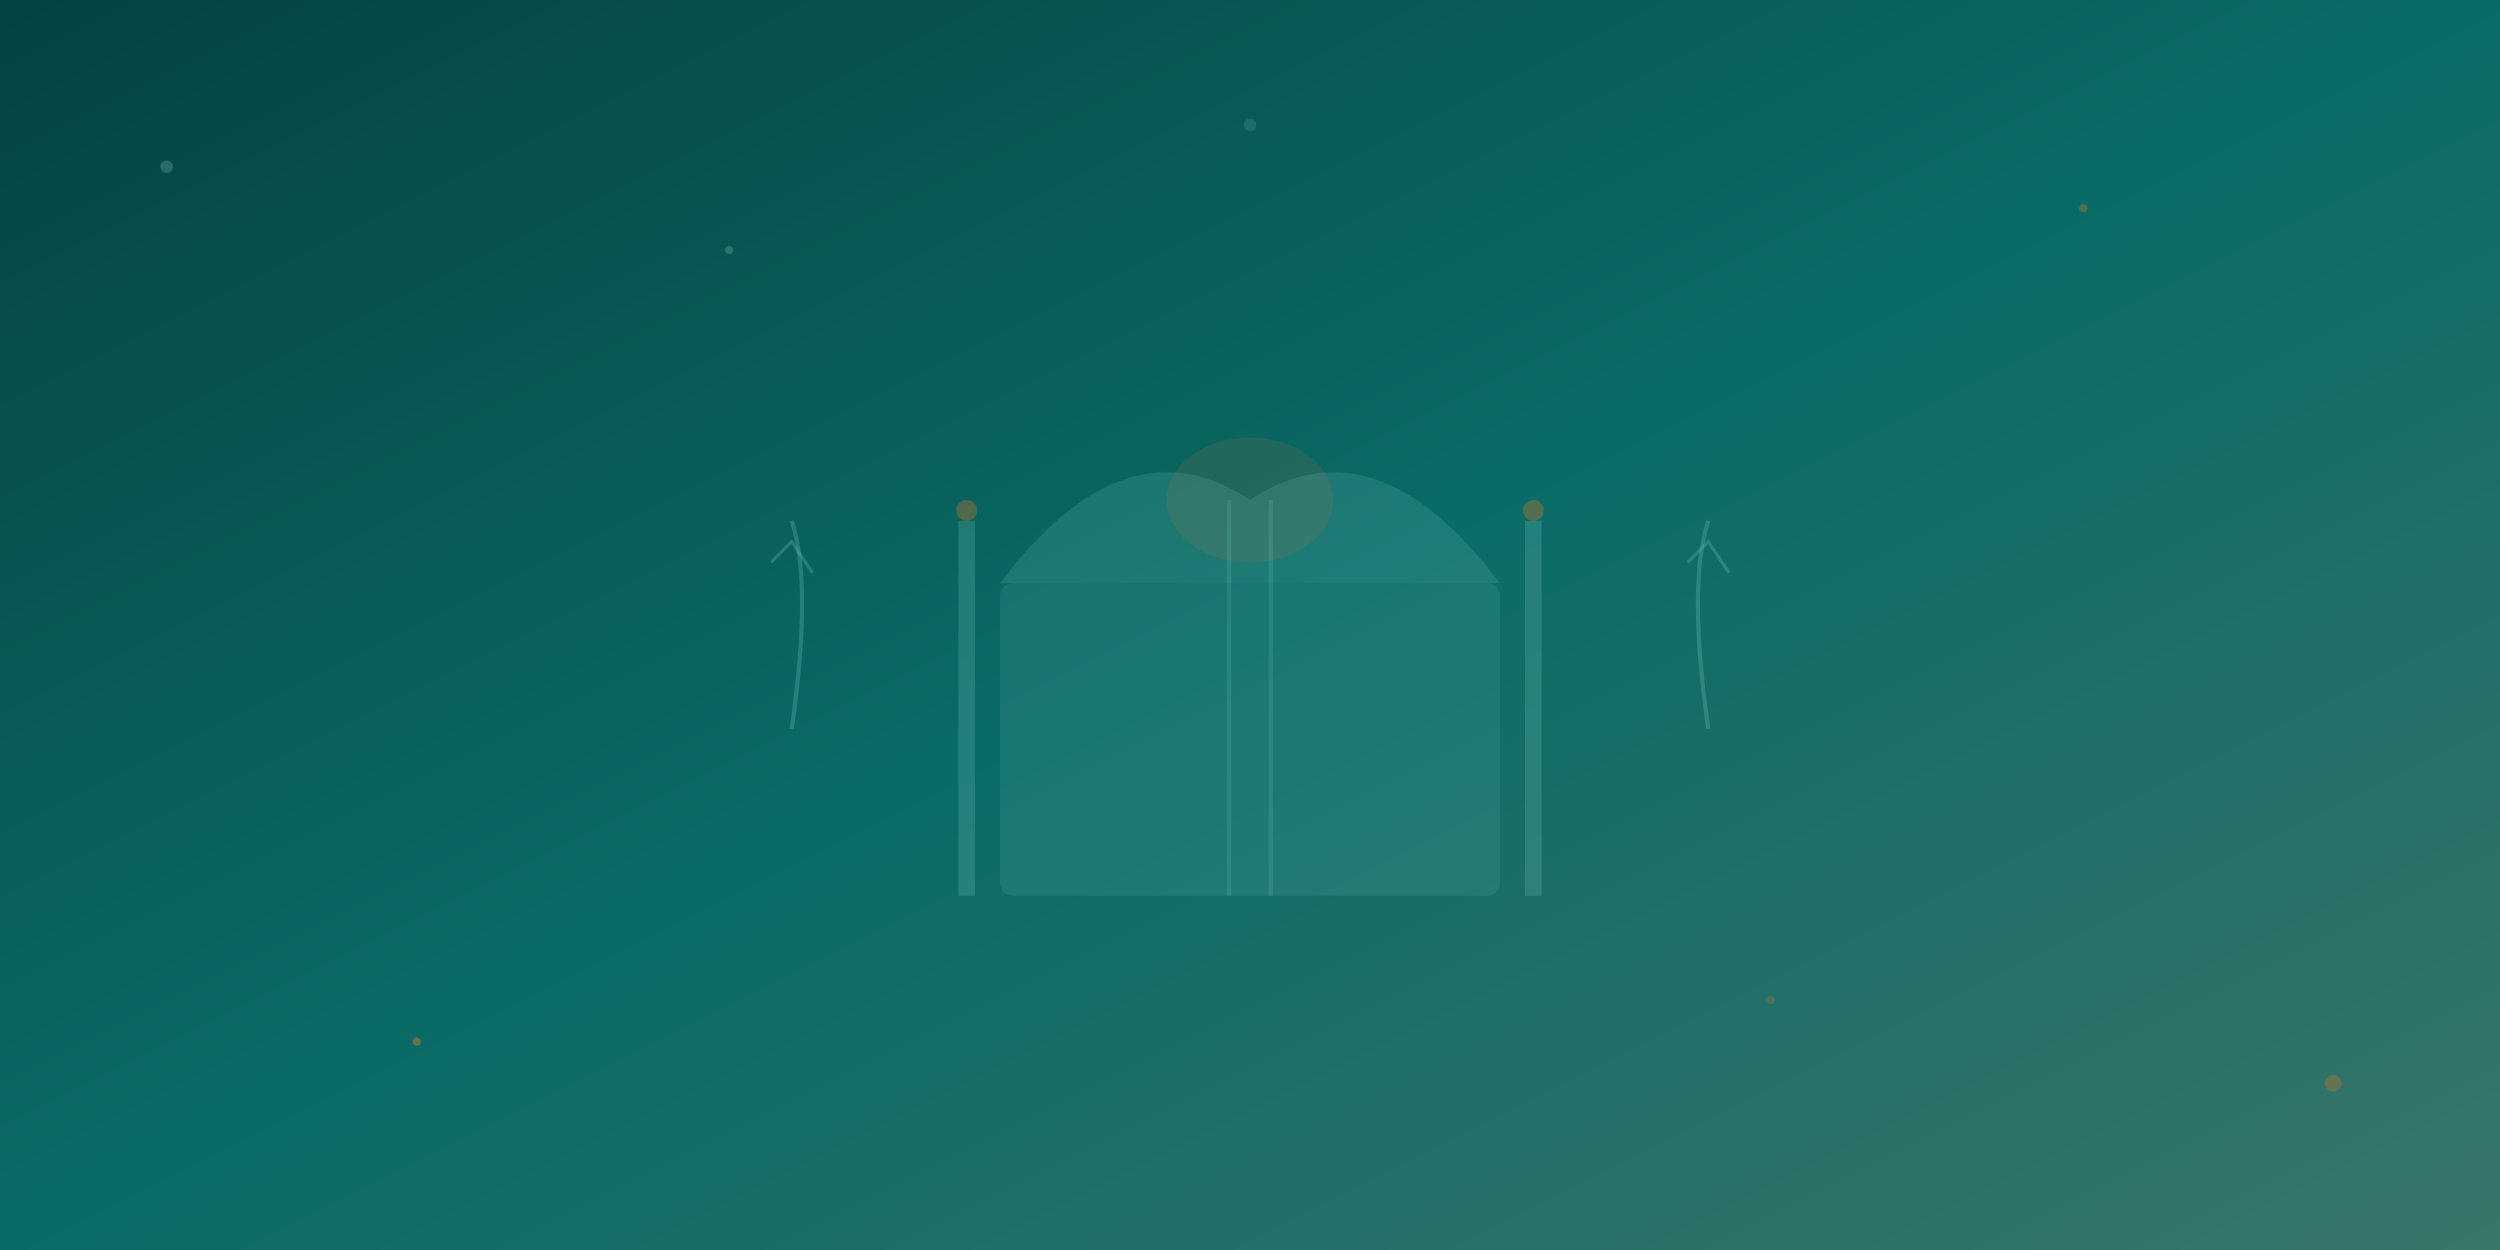
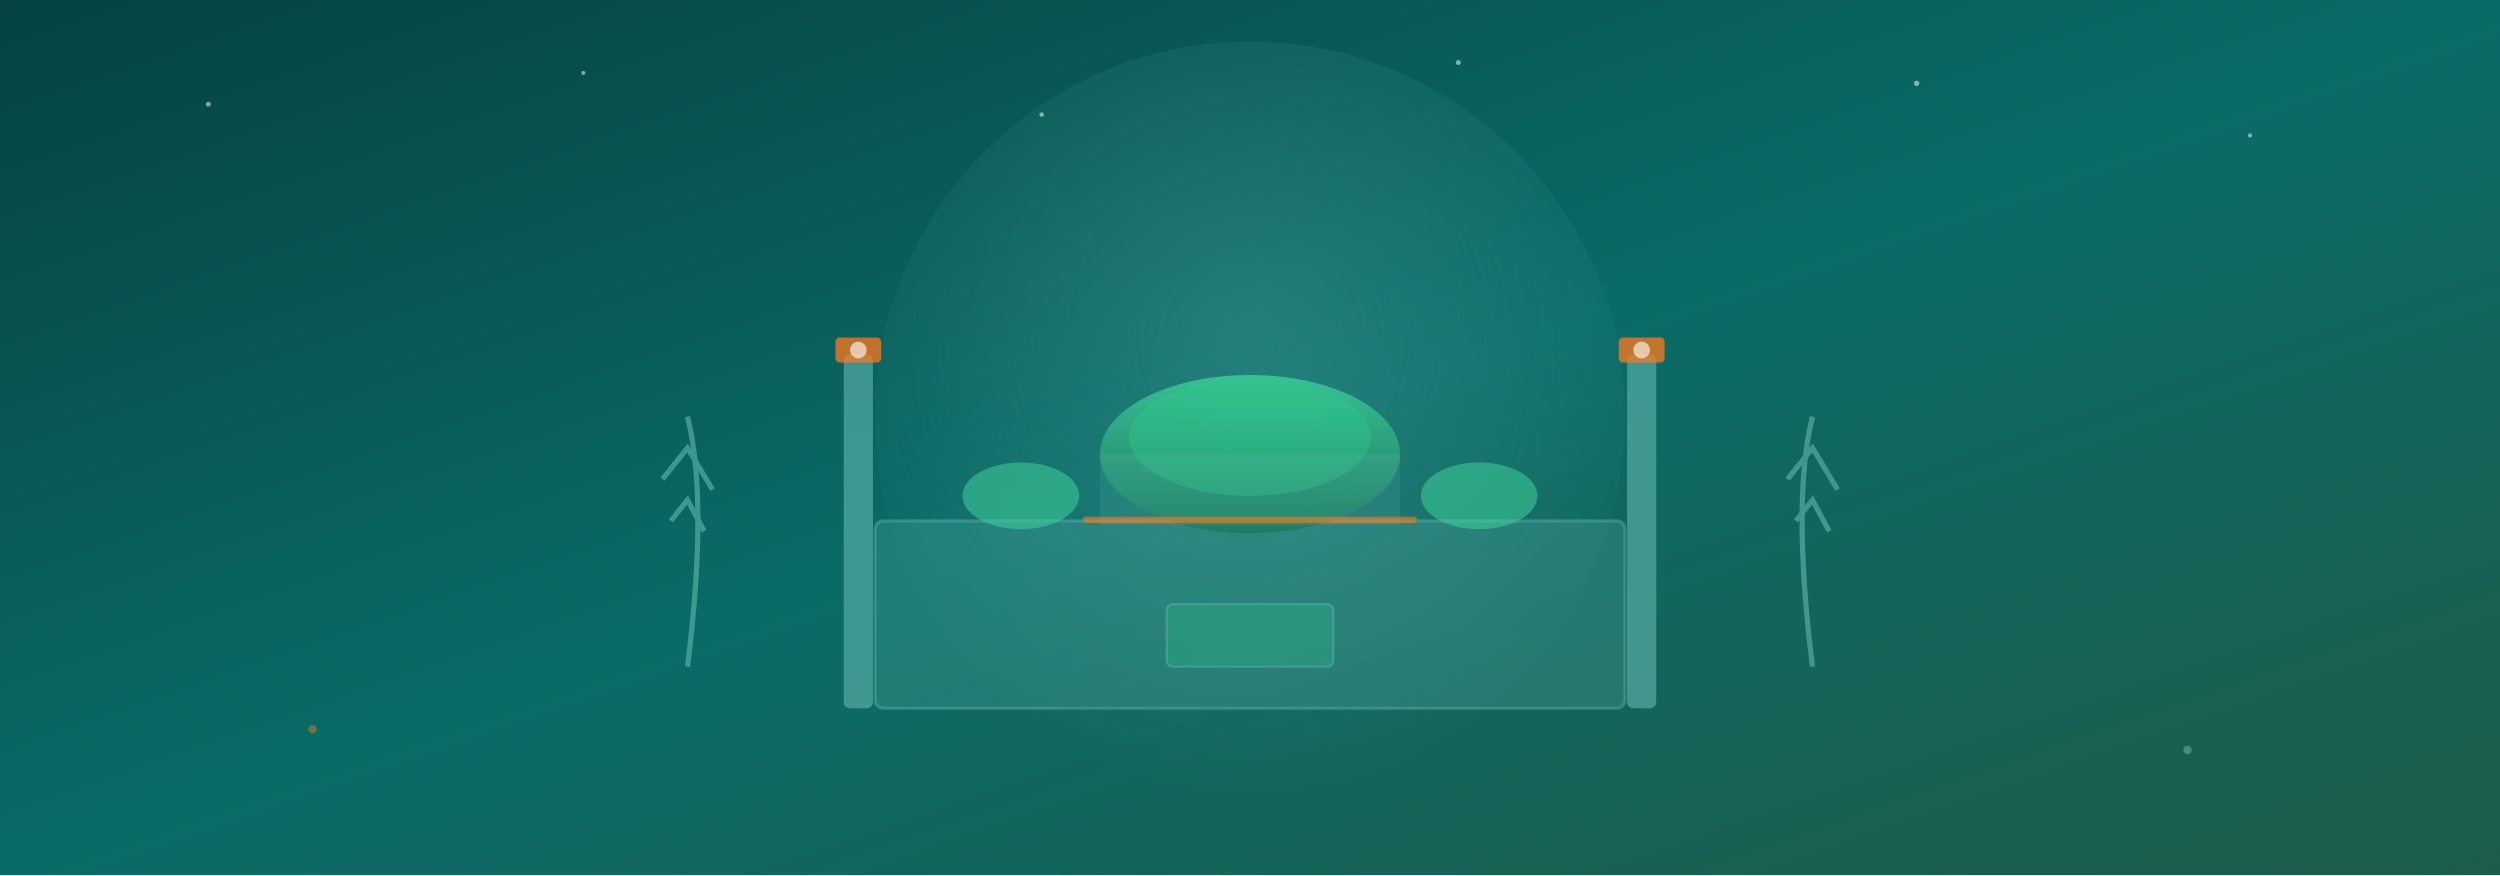
- <svg xmlns="http://www.w3.org/2000/svg" viewBox="0 0 1200 600">
+ <svg xmlns="http://www.w3.org/2000/svg" viewBox="0 0 1200 420" fill="none">
  <defs>
-     <linearGradient id="bg" x1="0%" y1="0%" x2="100%" y2="100%">
-       <stop offset="0%" style="stop-color:#054241" />
-       <stop offset="50%" style="stop-color:#0a6b66" />
-       <stop offset="100%" style="stop-color:#3a7569" />
+     <linearGradient id="mn-bg" x1="0" y1="0" x2="1" y2="1">
+       <stop offset="0%" stop-color="#054241" />
+       <stop offset="50%" stop-color="#0a6b66" />
+       <stop offset="100%" stop-color="#1e5c4a" />
+     </linearGradient>
+     <radialGradient id="mn-glow" cx="50%" cy="40%" r="60%">
+       <stop offset="0%" stop-color="#6ABFB8" stop-opacity=".28" />
+       <stop offset="100%" stop-color="#6ABFB8" stop-opacity="0" />
+     </radialGradient>
+     <linearGradient id="mn-dome" x1="0" y1="0" x2="0" y2="1">
+       <stop offset="0%" stop-color="#3ecf9a" />
+       <stop offset="100%" stop-color="#1a7a5c" />
    </linearGradient>
  </defs>
-   <rect width="1200" height="600" fill="url(#bg)" />
-   <rect x="480" y="280" width="240" height="150" rx="6" fill="#6abfb8" opacity=".15" />
-   <path d="M480 280 Q540 200 600 240 Q660 200 720 280" fill="#6abfb8" opacity=".2" />
-   <ellipse cx="600" cy="240" rx="40" ry="30" fill="#fd781c" opacity=".1" />
-   <line x1="590" y1="240" x2="590" y2="430" stroke="#6abfb8" stroke-width="2" opacity=".2" />
-   <line x1="610" y1="240" x2="610" y2="430" stroke="#6abfb8" stroke-width="2" opacity=".2" />
-   <rect x="460" y="250" width="8" height="180" fill="#6abfb8" opacity=".25" />
-   <rect x="732" y="250" width="8" height="180" fill="#6abfb8" opacity=".25" />
-   <circle cx="464" cy="245" r="5" fill="#fd781c" opacity=".3" />
-   <circle cx="736" cy="245" r="5" fill="#fd781c" opacity=".3" />
-   <path d="M380 350 Q390 280 380 250" fill="none" stroke="#6abfb8" stroke-width="2" opacity=".3" />
-   <path d="M370 270 L380 260 L390 275" fill="none" stroke="#6abfb8" stroke-width="1.5" opacity=".3" />
-   <path d="M820 350 Q810 280 820 250" fill="none" stroke="#6abfb8" stroke-width="2" opacity=".3" />
-   <path d="M810 270 L820 260 L830 275" fill="none" stroke="#6abfb8" stroke-width="1.5" opacity=".3" />
-   <circle cx="80" cy="80" r="3" fill="#6abfb8" opacity=".3" />
-   <circle cx="1120" cy="520" r="4" fill="#fd781c" opacity=".25" />
-   <circle cx="200" cy="500" r="2" fill="#fd781c" opacity=".4" />
-   <circle cx="1000" cy="100" r="2" fill="#fd781c" opacity=".3" />
-   <circle cx="600" cy="60" r="3" fill="#6abfb8" opacity=".2" />
-   <circle cx="350" cy="120" r="2" fill="#6abfb8" opacity=".3" />
-   <circle cx="850" cy="480" r="2" fill="#fd781c" opacity=".2" />
+   <rect width="1200" height="420" fill="url(#mn-bg)" />
+   <circle cx="600" cy="200" r="180" fill="url(#mn-glow)" />
+   <g fill="#fff" opacity=".5">
+     <circle cx="100" cy="50" r="1.2" />
+     <circle cx="280" cy="35" r="1" />
+     <circle cx="920" cy="40" r="1.3" />
+     <circle cx="1080" cy="65" r="1" />
+     <circle cx="500" cy="55" r="1.1" />
+     <circle cx="700" cy="30" r="1.2" />
+   </g>
+   <rect x="420" y="250" width="360" height="90" rx="4" fill="#6ABFB8" fill-opacity=".22" stroke="#6ABFB8" stroke-width="1.5" stroke-opacity=".35" />
+   <ellipse cx="600" cy="218" rx="72" ry="38" fill="url(#mn-dome)" opacity=".82" />
+   <ellipse cx="600" cy="210" rx="58" ry="28" fill="#2ecc8a" opacity=".35" />
+   <rect x="528" y="218" width="144" height="34" fill="#6ABFB8" opacity=".15" />
+   <ellipse cx="490" cy="238" rx="28" ry="16" fill="#3ecf9a" opacity=".55" />
+   <ellipse cx="710" cy="238" rx="28" ry="16" fill="#3ecf9a" opacity=".55" />
+   <rect x="405" y="170" width="14" height="170" rx="3" fill="#6ABFB8" opacity=".55" />
+   <rect x="781" y="170" width="14" height="170" rx="3" fill="#6ABFB8" opacity=".55" />
+   <rect x="401" y="162" width="22" height="12" rx="2" fill="#FD781C" opacity=".75" />
+   <rect x="777" y="162" width="22" height="12" rx="2" fill="#FD781C" opacity=".75" />
+   <circle cx="412" cy="168" r="4" fill="#fff" opacity=".6" />
+   <circle cx="788" cy="168" r="4" fill="#fff" opacity=".6" />
+   <rect x="560" y="290" width="80" height="30" rx="3" fill="#2ecc8a" fill-opacity=".25" stroke="#6ABFB8" stroke-width="1" stroke-opacity=".4" />
+   <g stroke="#6ABFB8" stroke-width="2.5" opacity=".55" fill="none">
+     <path d="M330 320 Q340 240 330 200" />
+     <path d="M318 230 L330 215 L342 235" />
+     <path d="M322 250 L330 240 L338 255" />
+     <path d="M870 320 Q860 240 870 200" />
+     <path d="M858 230 L870 215 L882 235" />
+     <path d="M862 250 L870 240 L878 255" />
+   </g>
+   <rect x="520" y="248" width="160" height="3" fill="#FD781C" opacity=".6" rx="1" />
+   <circle cx="150" cy="350" r="2" fill="#FD781C" opacity=".45" />
+   <circle cx="1050" cy="360" r="2" fill="#6ABFB8" opacity=".5" />
</svg>
